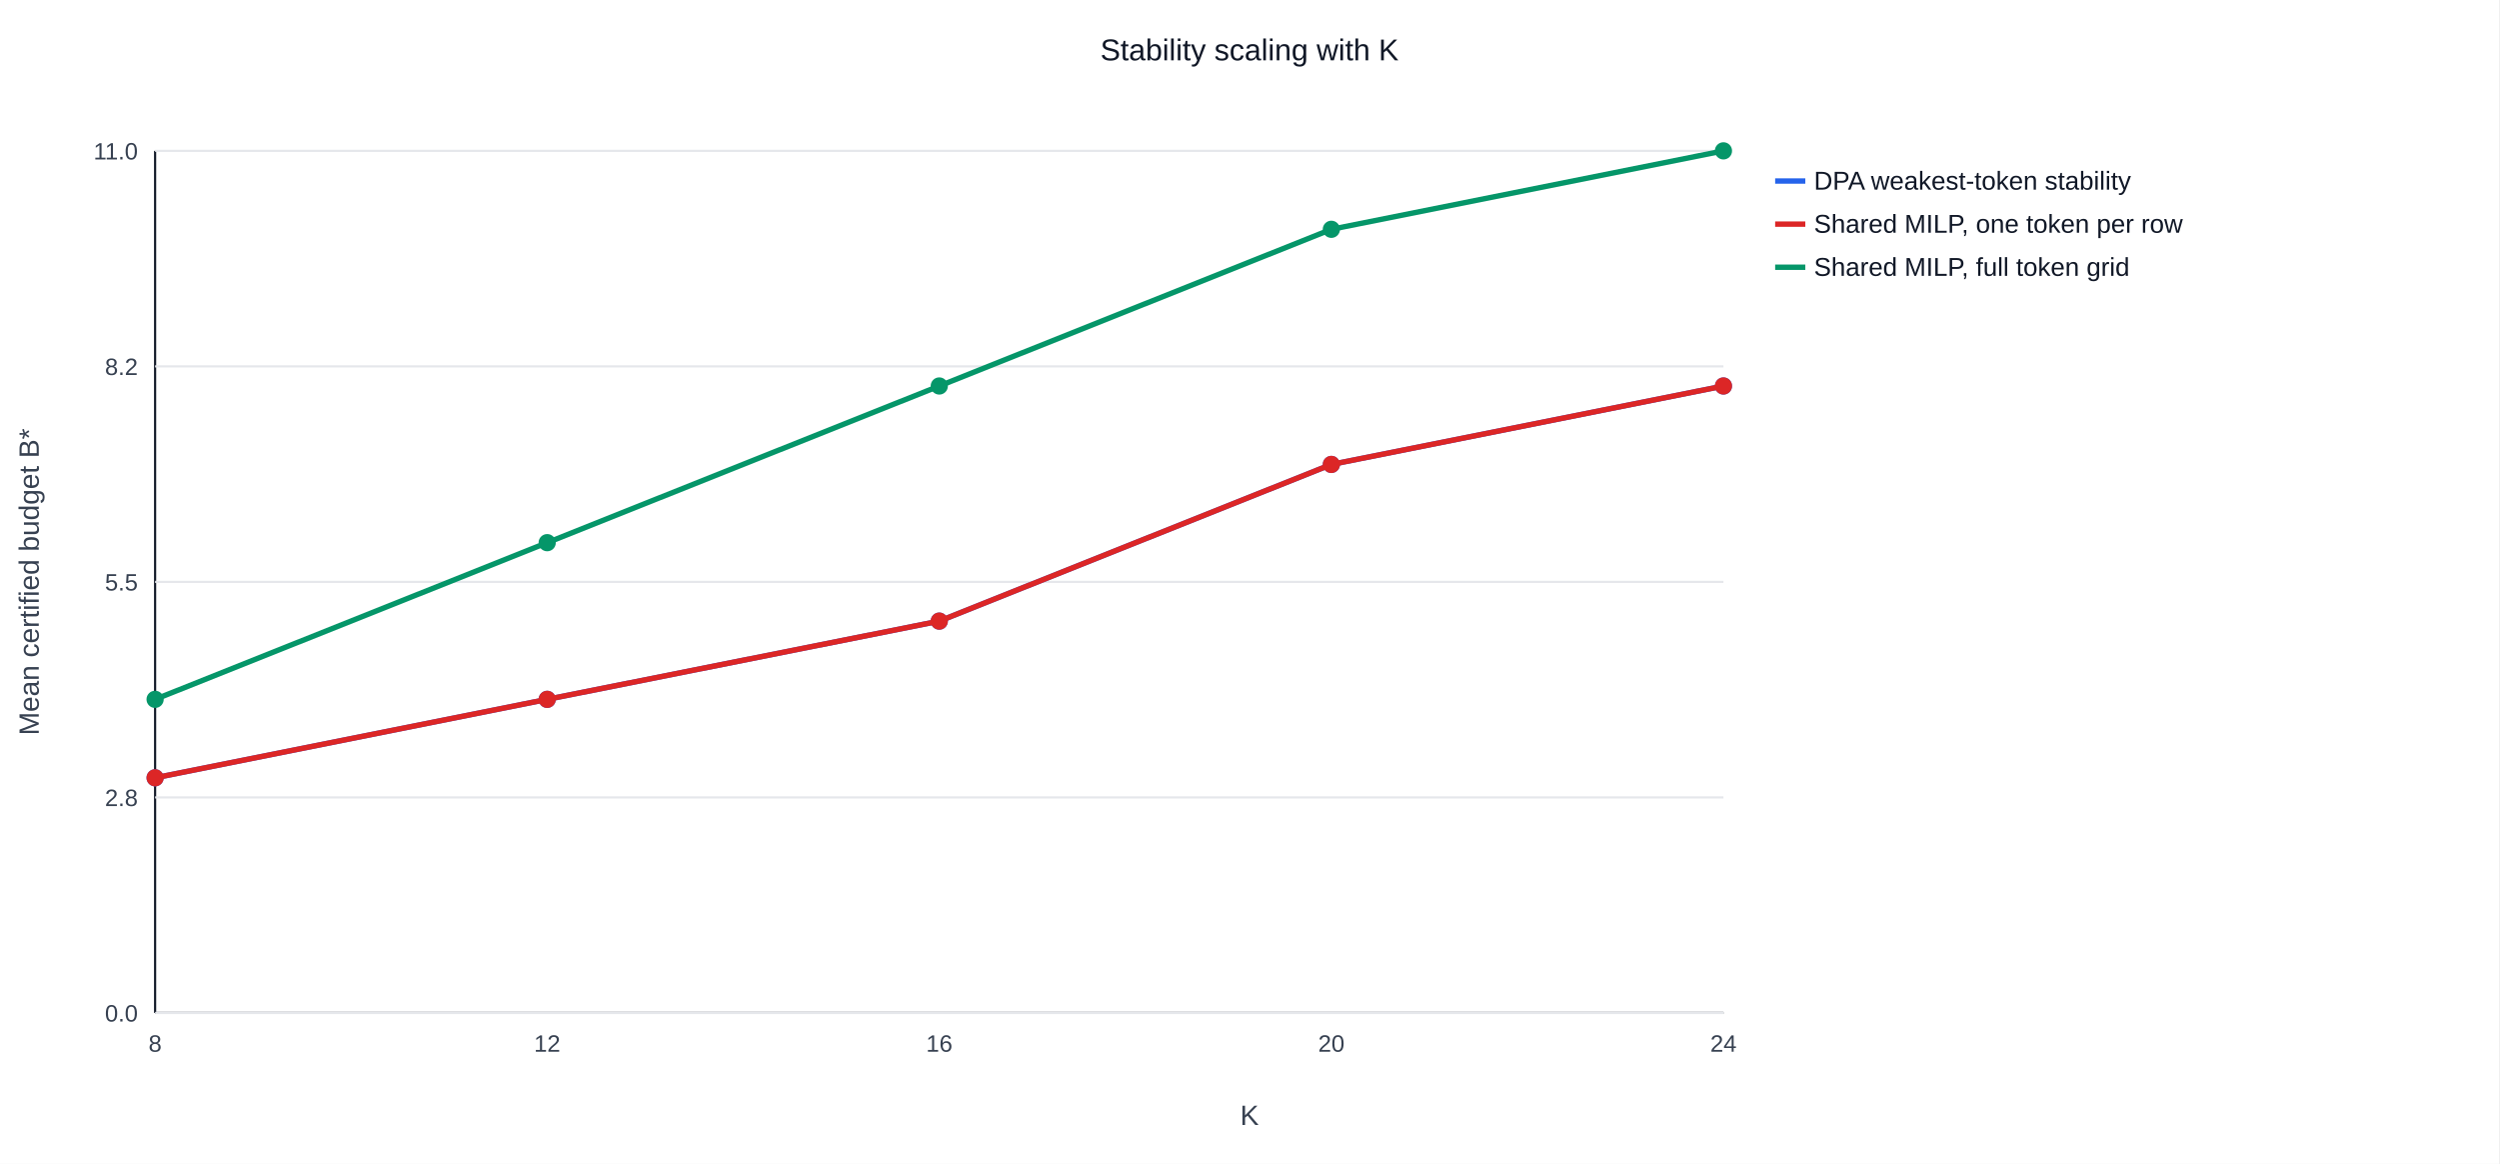
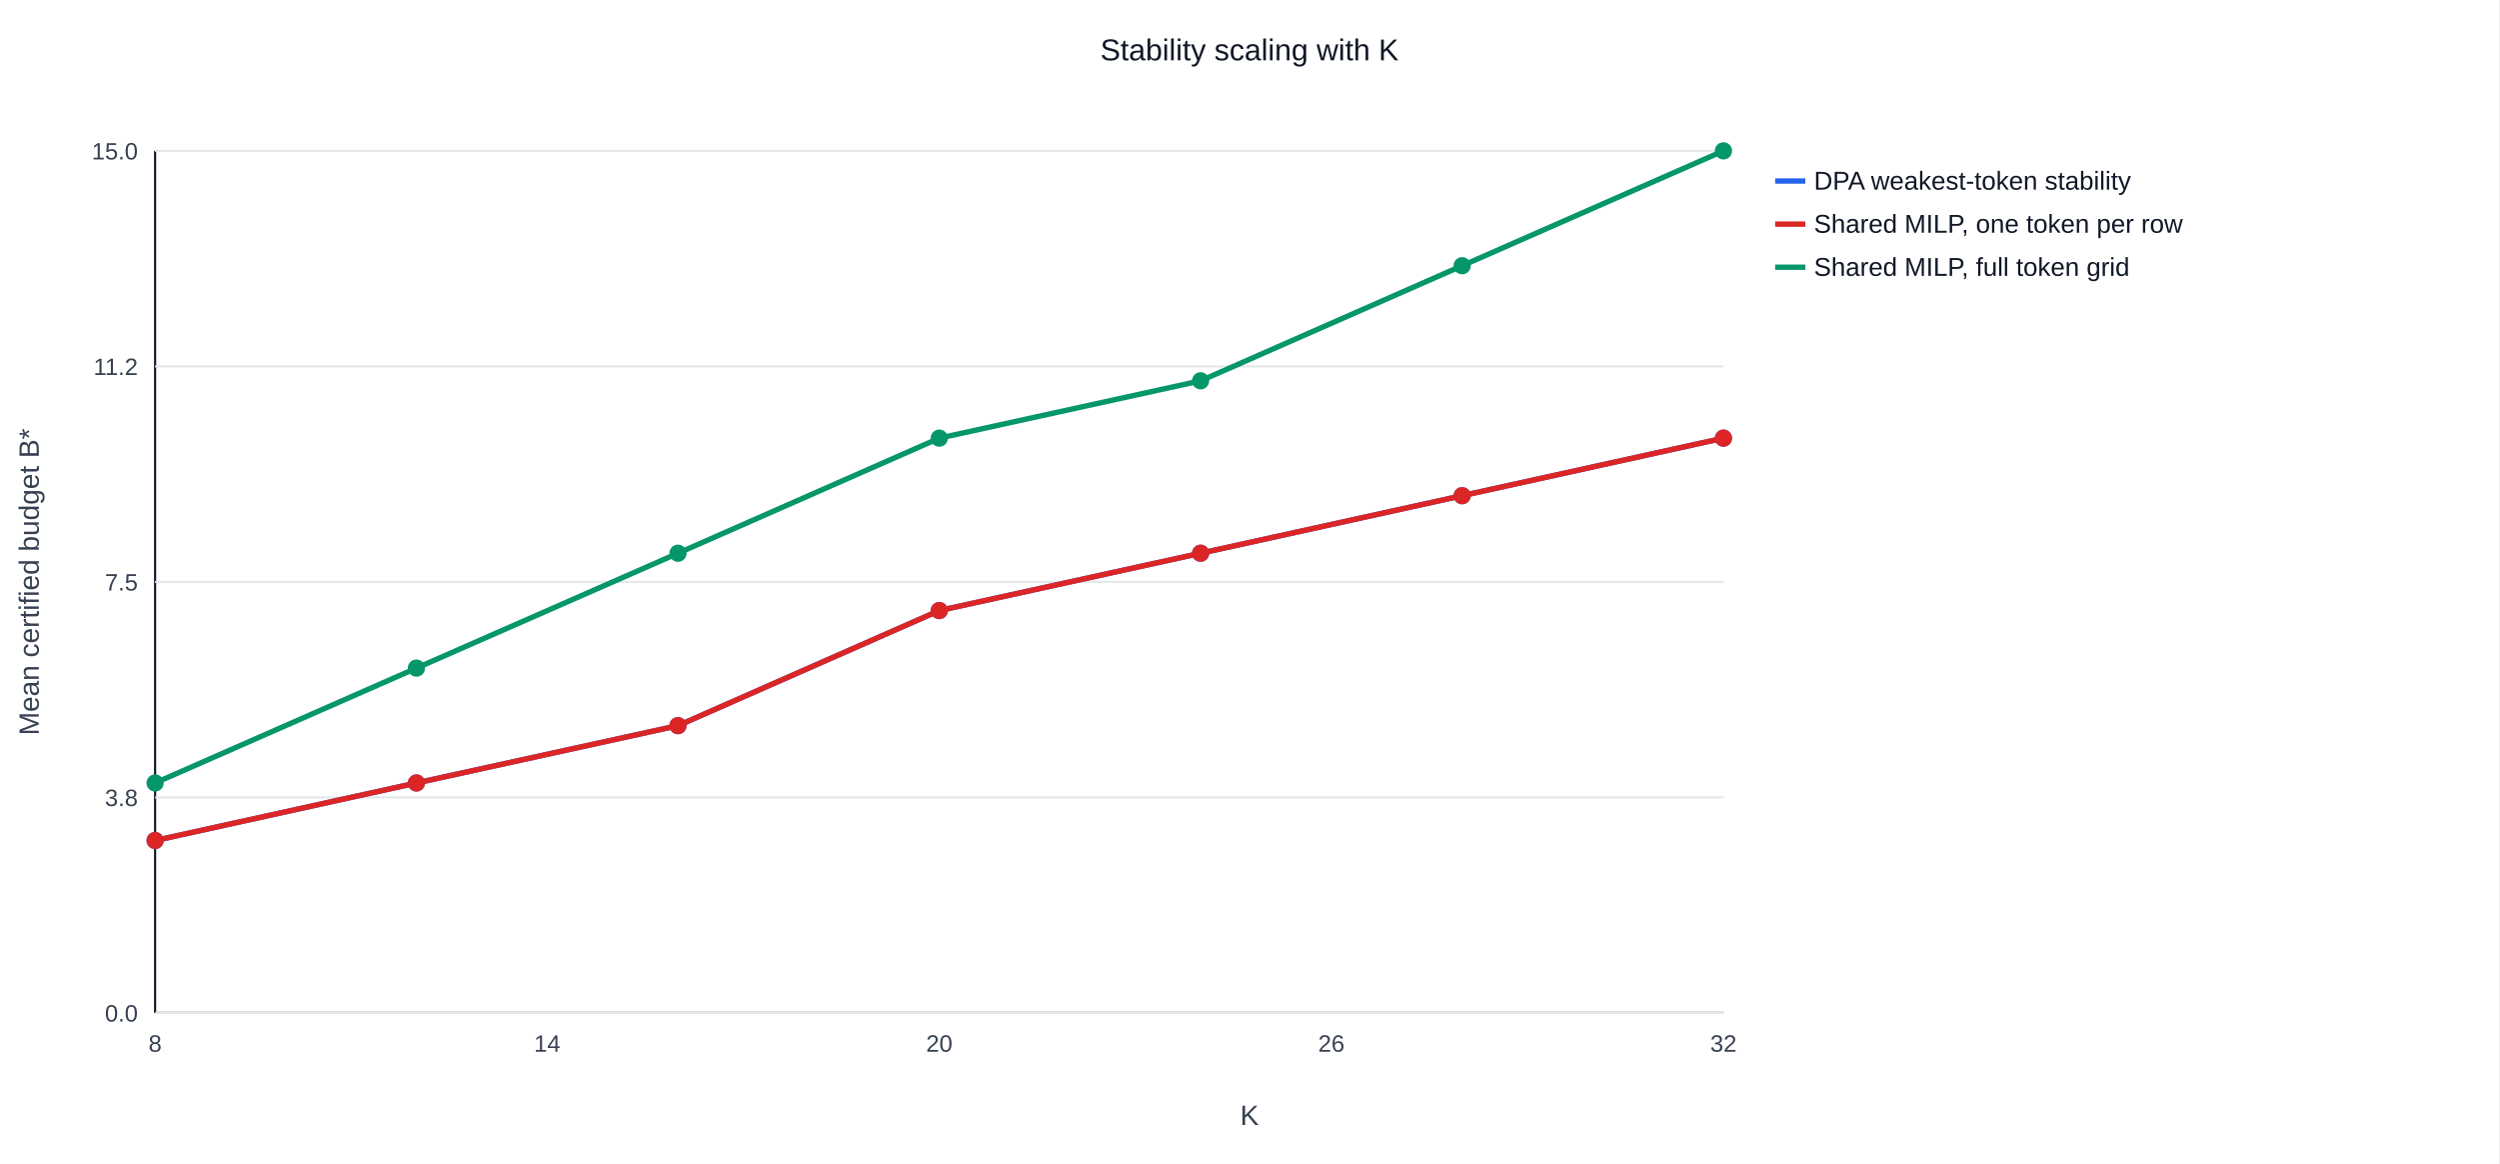
<svg xmlns="http://www.w3.org/2000/svg" width="1160" height="540" viewBox="0 0 1160 540">
  <rect width="100%" height="100%" fill="#ffffff" />
  <text x="580.0" y="28" text-anchor="middle" font-family="Arial, sans-serif" font-size="14" fill="#111827">Stability scaling with K</text>
  <line x1="72" y1="70" x2="72" y2="470" stroke="#111827" />
  <line x1="72" y1="470" x2="800" y2="470" stroke="#111827" />
  <text x="580.0" y="522" text-anchor="middle" font-family="Arial, sans-serif" font-size="13" fill="#374151">K</text>
  <text x="18" y="270.0" transform="rotate(-90 18 270.0)" text-anchor="middle" font-family="Arial, sans-serif" font-size="13" fill="#374151">Mean certified budget B*</text>
  <line x1="72" y1="470.0" x2="800" y2="470.0" stroke="#e5e7eb" />
  <text x="64" y="474.0" text-anchor="end" font-family="Arial, sans-serif" font-size="11" fill="#374151">0.0</text>
  <line x1="72" y1="370.0" x2="800" y2="370.0" stroke="#e5e7eb" />
-   <text x="64" y="374.0" text-anchor="end" font-family="Arial, sans-serif" font-size="11" fill="#374151">2.8</text>
+   <text x="64" y="374.0" text-anchor="end" font-family="Arial, sans-serif" font-size="11" fill="#374151">3.8</text>
  <line x1="72" y1="270.0" x2="800" y2="270.0" stroke="#e5e7eb" />
-   <text x="64" y="274.0" text-anchor="end" font-family="Arial, sans-serif" font-size="11" fill="#374151">5.5</text>
+   <text x="64" y="274.0" text-anchor="end" font-family="Arial, sans-serif" font-size="11" fill="#374151">7.5</text>
  <line x1="72" y1="170.0" x2="800" y2="170.0" stroke="#e5e7eb" />
-   <text x="64" y="174.0" text-anchor="end" font-family="Arial, sans-serif" font-size="11" fill="#374151">8.2</text>
+   <text x="64" y="174.0" text-anchor="end" font-family="Arial, sans-serif" font-size="11" fill="#374151">11.2</text>
  <line x1="72" y1="70.0" x2="800" y2="70.0" stroke="#e5e7eb" />
-   <text x="64" y="74.0" text-anchor="end" font-family="Arial, sans-serif" font-size="11" fill="#374151">11.0</text>
+   <text x="64" y="74.0" text-anchor="end" font-family="Arial, sans-serif" font-size="11" fill="#374151">15.0</text>
  <text x="72.0" y="488" text-anchor="middle" font-family="Arial, sans-serif" font-size="11" fill="#374151">8</text>
-   <text x="254.0" y="488" text-anchor="middle" font-family="Arial, sans-serif" font-size="11" fill="#374151">12</text>
-   <text x="436.0" y="488" text-anchor="middle" font-family="Arial, sans-serif" font-size="11" fill="#374151">16</text>
-   <text x="618.0" y="488" text-anchor="middle" font-family="Arial, sans-serif" font-size="11" fill="#374151">20</text>
-   <text x="800.0" y="488" text-anchor="middle" font-family="Arial, sans-serif" font-size="11" fill="#374151">24</text>
-   <polyline points="72.0,360.9 254.0,324.5 436.0,288.2 618.0,215.5 800.0,179.1" fill="none" stroke="#2563eb" stroke-width="2.5" />
-   <circle cx="72.0" cy="360.9" r="4" fill="#2563eb" />
-   <circle cx="254.0" cy="324.5" r="4" fill="#2563eb" />
-   <circle cx="436.0" cy="288.2" r="4" fill="#2563eb" />
-   <circle cx="618.0" cy="215.5" r="4" fill="#2563eb" />
-   <circle cx="800.0" cy="179.1" r="4" fill="#2563eb" />
+   <text x="254.0" y="488" text-anchor="middle" font-family="Arial, sans-serif" font-size="11" fill="#374151">14</text>
+   <text x="436.0" y="488" text-anchor="middle" font-family="Arial, sans-serif" font-size="11" fill="#374151">20</text>
+   <text x="618.0" y="488" text-anchor="middle" font-family="Arial, sans-serif" font-size="11" fill="#374151">26</text>
+   <text x="800.0" y="488" text-anchor="middle" font-family="Arial, sans-serif" font-size="11" fill="#374151">32</text>
+   <polyline points="72.0,390.0 193.3,363.3 314.7,336.7 436.0,283.3 557.3,256.7 678.7,230.0 800.0,203.3" fill="none" stroke="#2563eb" stroke-width="2.5" />
+   <circle cx="72.0" cy="390.0" r="4" fill="#2563eb" />
+   <circle cx="193.3" cy="363.3" r="4" fill="#2563eb" />
+   <circle cx="314.7" cy="336.7" r="4" fill="#2563eb" />
+   <circle cx="436.0" cy="283.3" r="4" fill="#2563eb" />
+   <circle cx="557.3" cy="256.7" r="4" fill="#2563eb" />
+   <circle cx="678.7" cy="230.0" r="4" fill="#2563eb" />
+   <circle cx="800.0" cy="203.3" r="4" fill="#2563eb" />
  <line x1="824" y1="84" x2="838" y2="84" stroke="#2563eb" stroke-width="2.5" />
  <text x="842" y="88" font-family="Arial, sans-serif" font-size="12" fill="#111827">DPA weakest-token stability</text>
-   <polyline points="72.0,360.9 254.0,324.5 436.0,288.2 618.0,215.5 800.0,179.1" fill="none" stroke="#dc2626" stroke-width="2.5" />
-   <circle cx="72.0" cy="360.9" r="4" fill="#dc2626" />
-   <circle cx="254.0" cy="324.5" r="4" fill="#dc2626" />
-   <circle cx="436.0" cy="288.2" r="4" fill="#dc2626" />
-   <circle cx="618.0" cy="215.5" r="4" fill="#dc2626" />
-   <circle cx="800.0" cy="179.1" r="4" fill="#dc2626" />
+   <polyline points="72.0,390.0 193.3,363.3 314.7,336.7 436.0,283.3 557.3,256.7 678.7,230.0 800.0,203.3" fill="none" stroke="#dc2626" stroke-width="2.5" />
+   <circle cx="72.0" cy="390.0" r="4" fill="#dc2626" />
+   <circle cx="193.3" cy="363.3" r="4" fill="#dc2626" />
+   <circle cx="314.7" cy="336.7" r="4" fill="#dc2626" />
+   <circle cx="436.0" cy="283.3" r="4" fill="#dc2626" />
+   <circle cx="557.3" cy="256.7" r="4" fill="#dc2626" />
+   <circle cx="678.7" cy="230.0" r="4" fill="#dc2626" />
+   <circle cx="800.0" cy="203.3" r="4" fill="#dc2626" />
  <line x1="824" y1="104" x2="838" y2="104" stroke="#dc2626" stroke-width="2.5" />
  <text x="842" y="108" font-family="Arial, sans-serif" font-size="12" fill="#111827">Shared MILP, one token per row</text>
-   <polyline points="72.0,324.5 254.0,251.8 436.0,179.1 618.0,106.4 800.0,70.0" fill="none" stroke="#059669" stroke-width="2.5" />
-   <circle cx="72.0" cy="324.5" r="4" fill="#059669" />
-   <circle cx="254.0" cy="251.8" r="4" fill="#059669" />
-   <circle cx="436.0" cy="179.1" r="4" fill="#059669" />
-   <circle cx="618.0" cy="106.4" r="4" fill="#059669" />
+   <polyline points="72.0,363.3 193.3,310.0 314.7,256.7 436.0,203.3 557.3,176.7 678.7,123.3 800.0,70.0" fill="none" stroke="#059669" stroke-width="2.5" />
+   <circle cx="72.0" cy="363.3" r="4" fill="#059669" />
+   <circle cx="193.3" cy="310.0" r="4" fill="#059669" />
+   <circle cx="314.7" cy="256.7" r="4" fill="#059669" />
+   <circle cx="436.0" cy="203.3" r="4" fill="#059669" />
+   <circle cx="557.3" cy="176.7" r="4" fill="#059669" />
+   <circle cx="678.7" cy="123.3" r="4" fill="#059669" />
  <circle cx="800.0" cy="70.0" r="4" fill="#059669" />
  <line x1="824" y1="124" x2="838" y2="124" stroke="#059669" stroke-width="2.5" />
  <text x="842" y="128" font-family="Arial, sans-serif" font-size="12" fill="#111827">Shared MILP, full token grid</text>
</svg>
